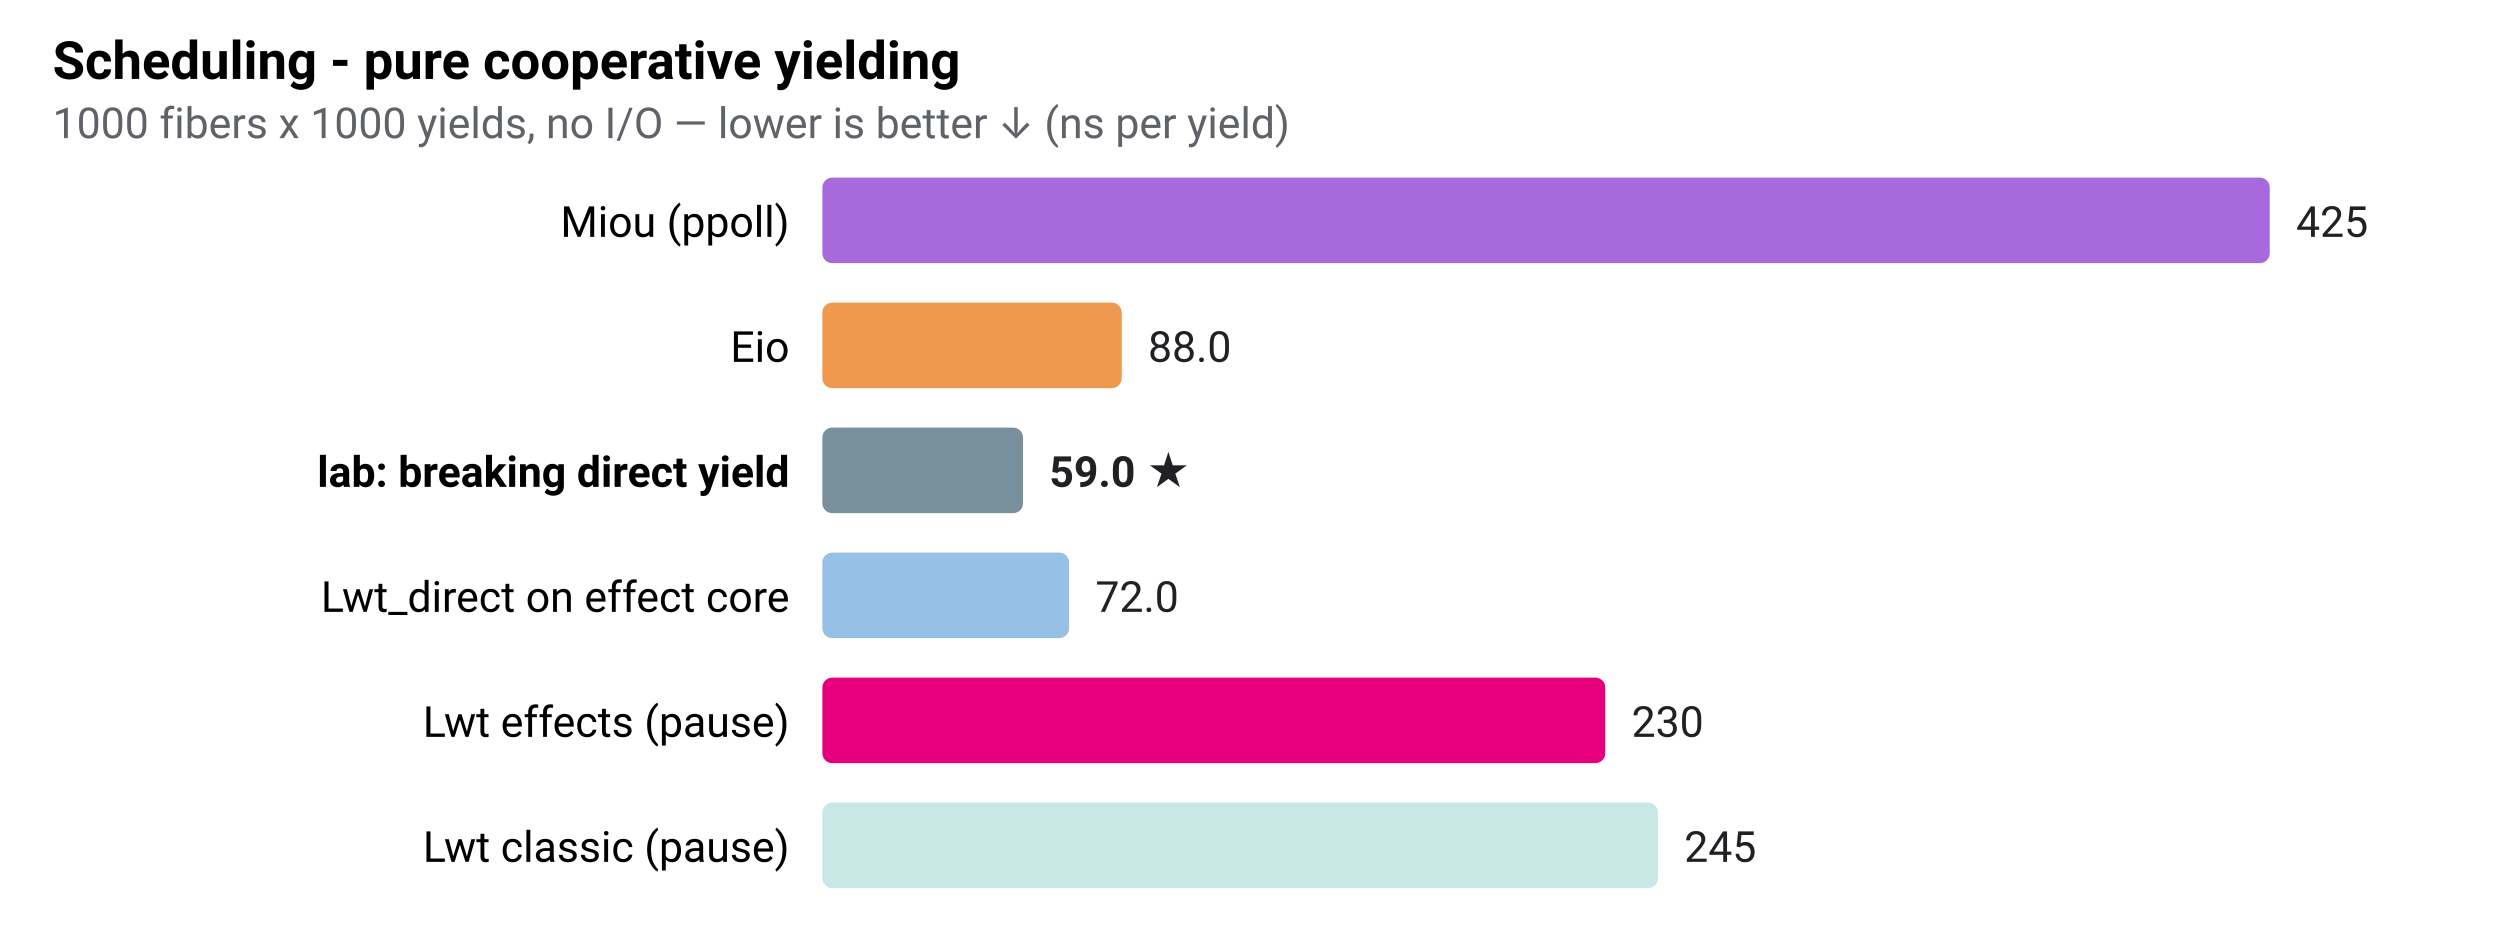
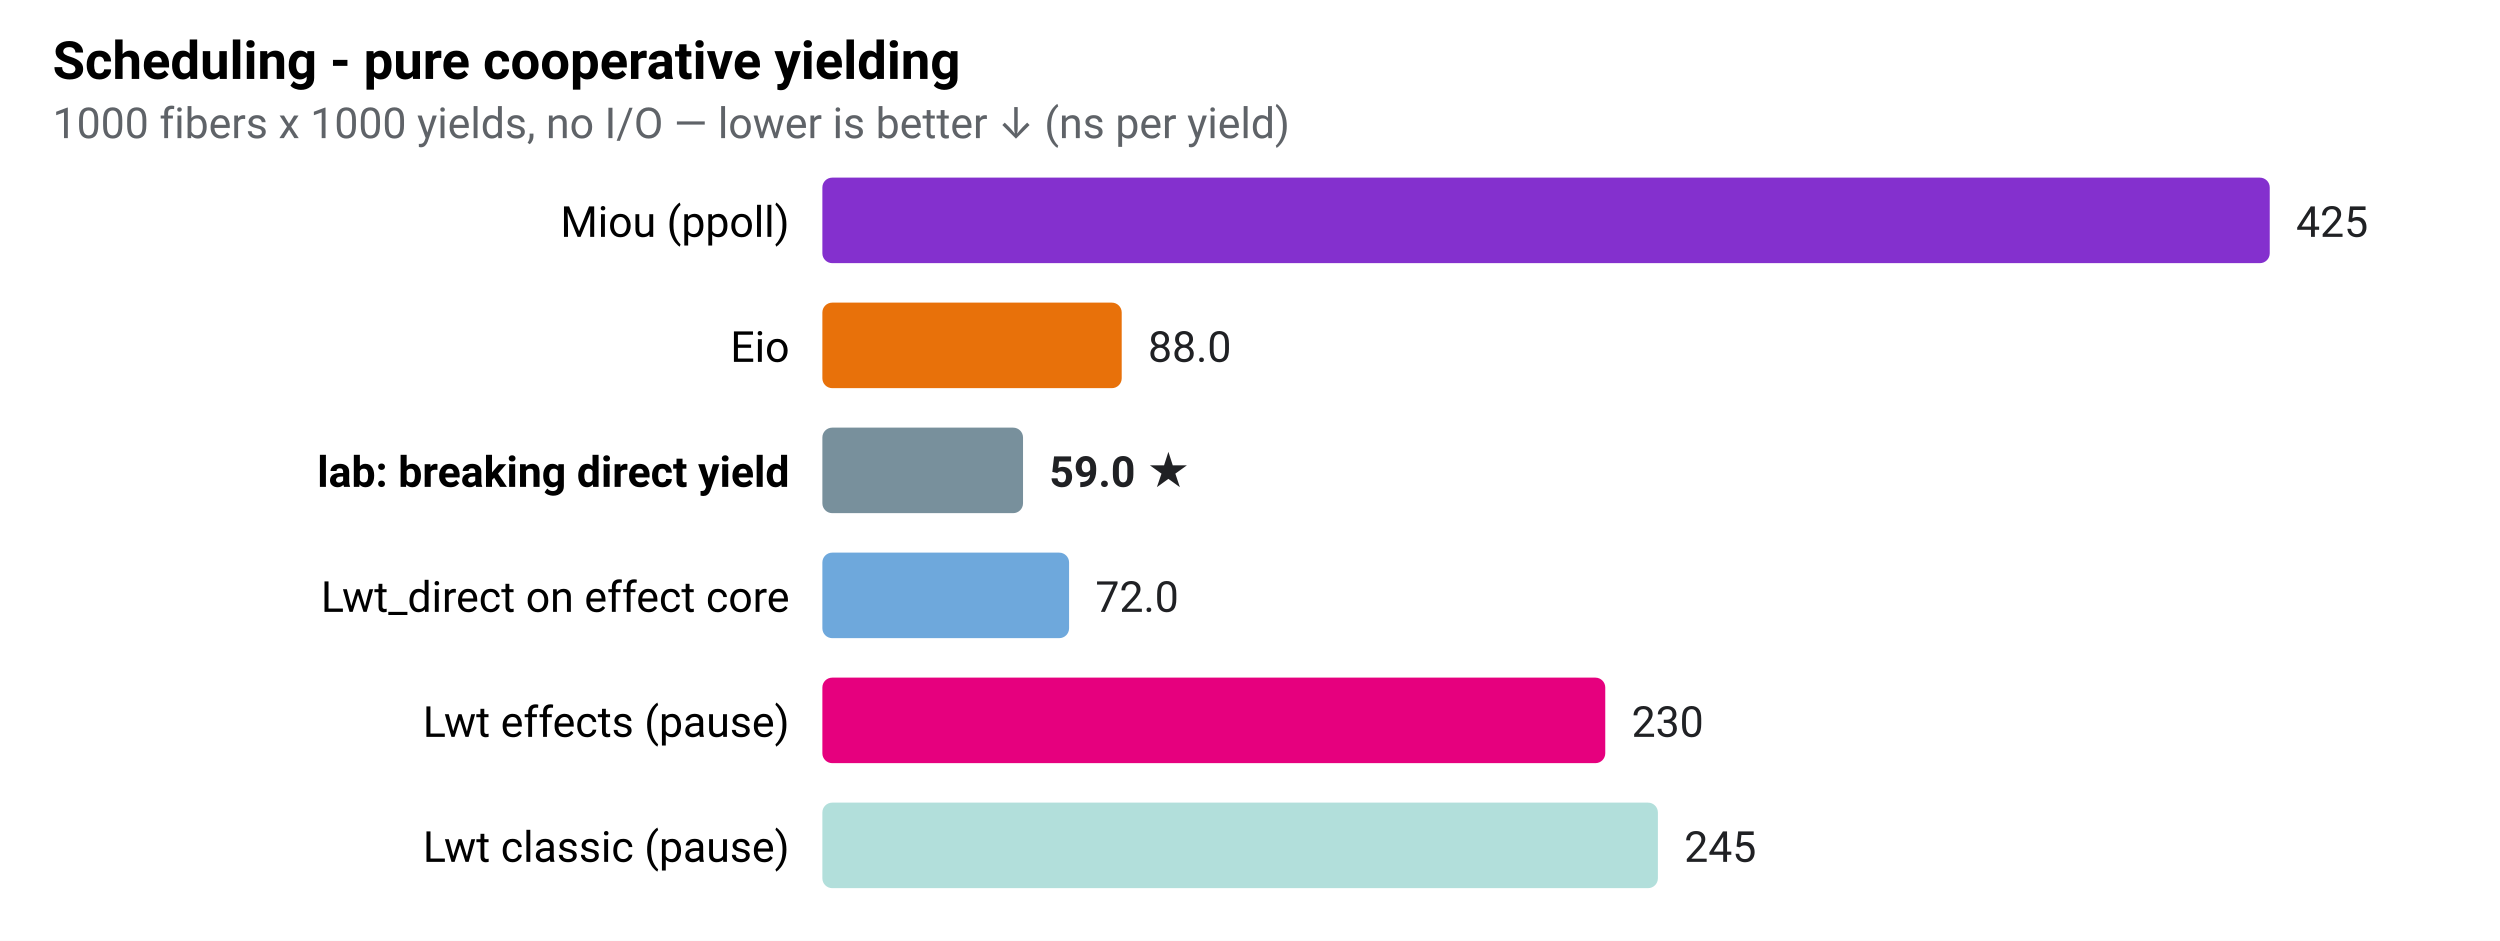
<svg xmlns="http://www.w3.org/2000/svg" width="760" height="286" font-family="-apple-system,Segoe UI,Roboto,sans-serif" font-size="13">
  <rect width="760" height="286" fill="white" />
  <text x="16" y="24" font-size="16" font-weight="700">Scheduling - pure cooperative yielding</text>
  <text x="16" y="42" fill="#5f6368">1000 fibers x 1000 yields, no I/O — lower is better ↓ (ns per yield)</text>
  <text x="240" y="72" text-anchor="end">Miou (ppoll)</text>
-   <rect x="250" y="54" width="440" height="26" rx="3" fill="#8430ce" opacity="0.72" />
+   <rect x="250" y="54" width="440" height="26" rx="3" fill="#8430ce" />
  <text x="698" y="72" fill="#202124">425</text>
  <text x="240" y="110" text-anchor="end">Eio</text>
-   <rect x="250" y="92" width="91" height="26" rx="3" fill="#e8710a" opacity="0.72" />
+   <rect x="250" y="92" width="91" height="26" rx="3" fill="#e8710a" />
  <text x="349" y="110" fill="#202124">88.0</text>
  <text x="240" y="148" text-anchor="end" font-weight="700">lab: breaking direct yield</text>
  <rect x="250" y="130" width="61" height="26" rx="3" fill="#78909c" />
  <text x="319" y="148" fill="#202124" font-weight="700">59.0 ★</text>
  <text x="240" y="186" text-anchor="end">Lwt_direct on effect core</text>
-   <rect x="250" y="168" width="75" height="26" rx="3" fill="#6ea8dc" opacity="0.72" />
+   <rect x="250" y="168" width="75" height="26" rx="3" fill="#6ea8dc" />
  <text x="333" y="186" fill="#202124">72.0</text>
  <text x="240" y="224" text-anchor="end">Lwt effects (pause)</text>
  <rect x="250" y="206" width="238" height="26" rx="3" fill="#e6007e" />
  <text x="496" y="224" fill="#202124">230</text>
  <text x="240" y="262" text-anchor="end">Lwt classic (pause)</text>
-   <rect x="250" y="244" width="254" height="26" rx="3" fill="#b2dfdb" opacity="0.72" />
+   <rect x="250" y="244" width="254" height="26" rx="3" fill="#b2dfdb" />
  <text x="512" y="262" fill="#202124">245</text>
</svg>
